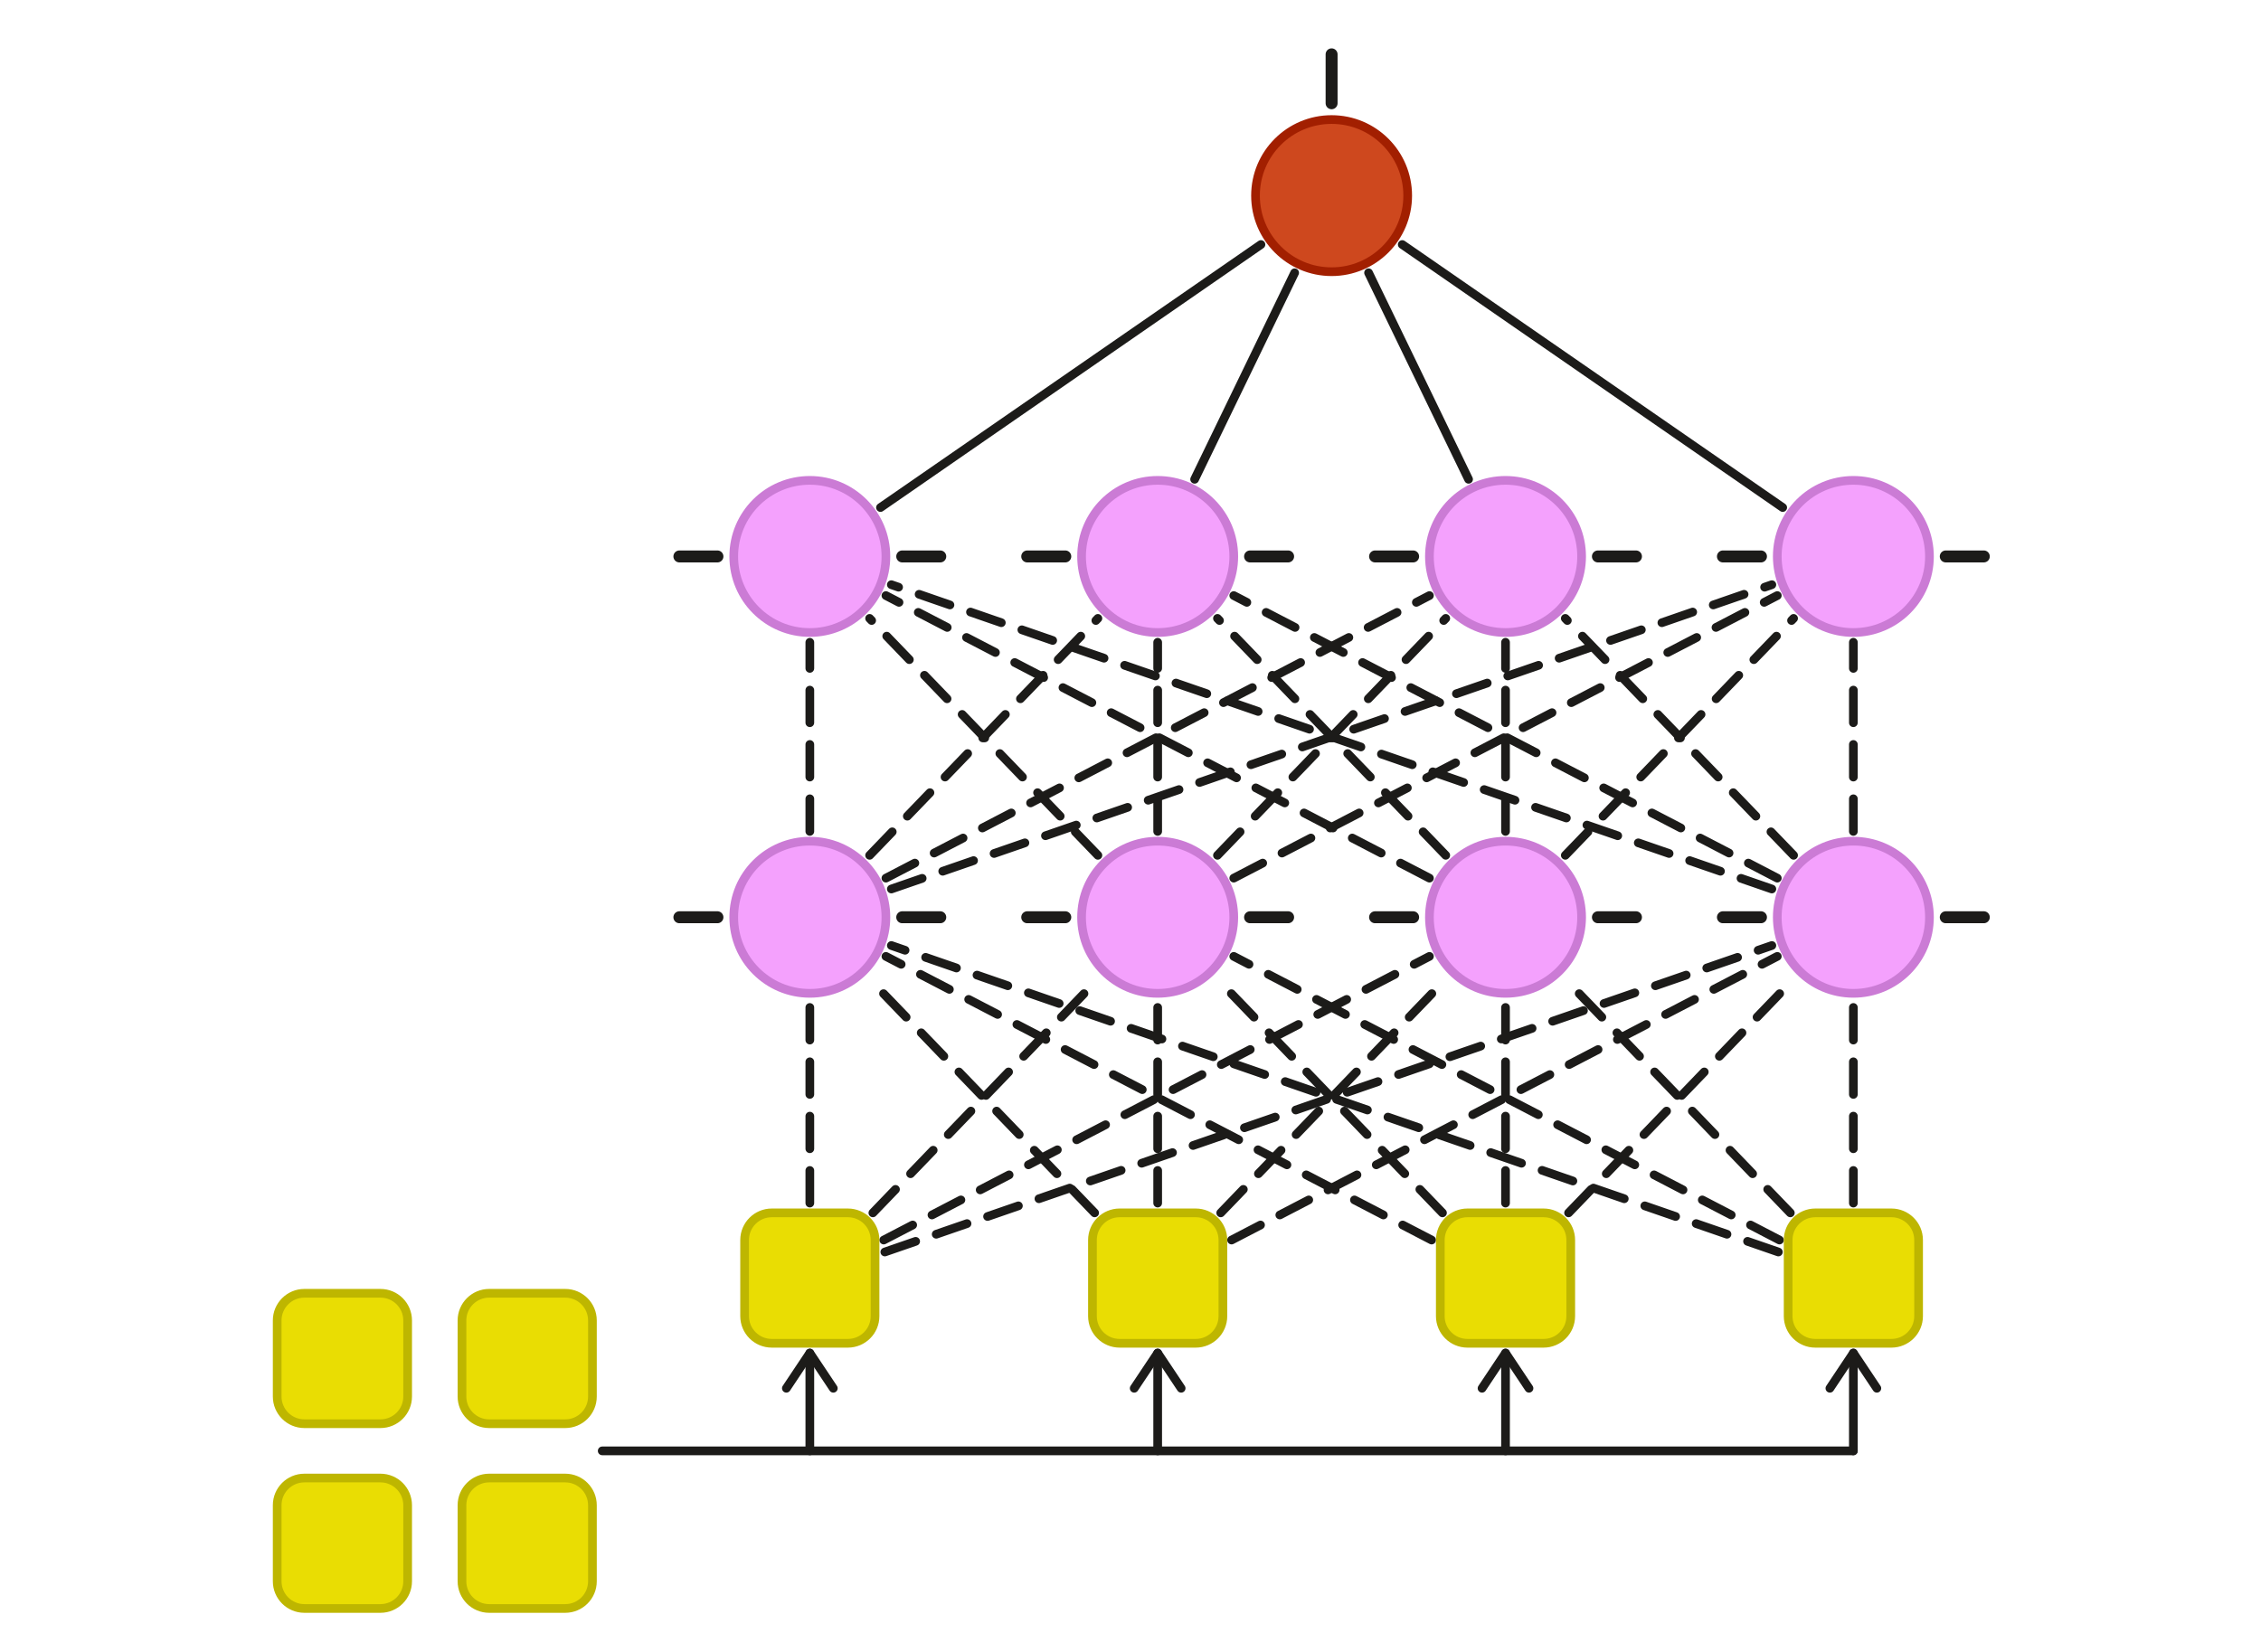
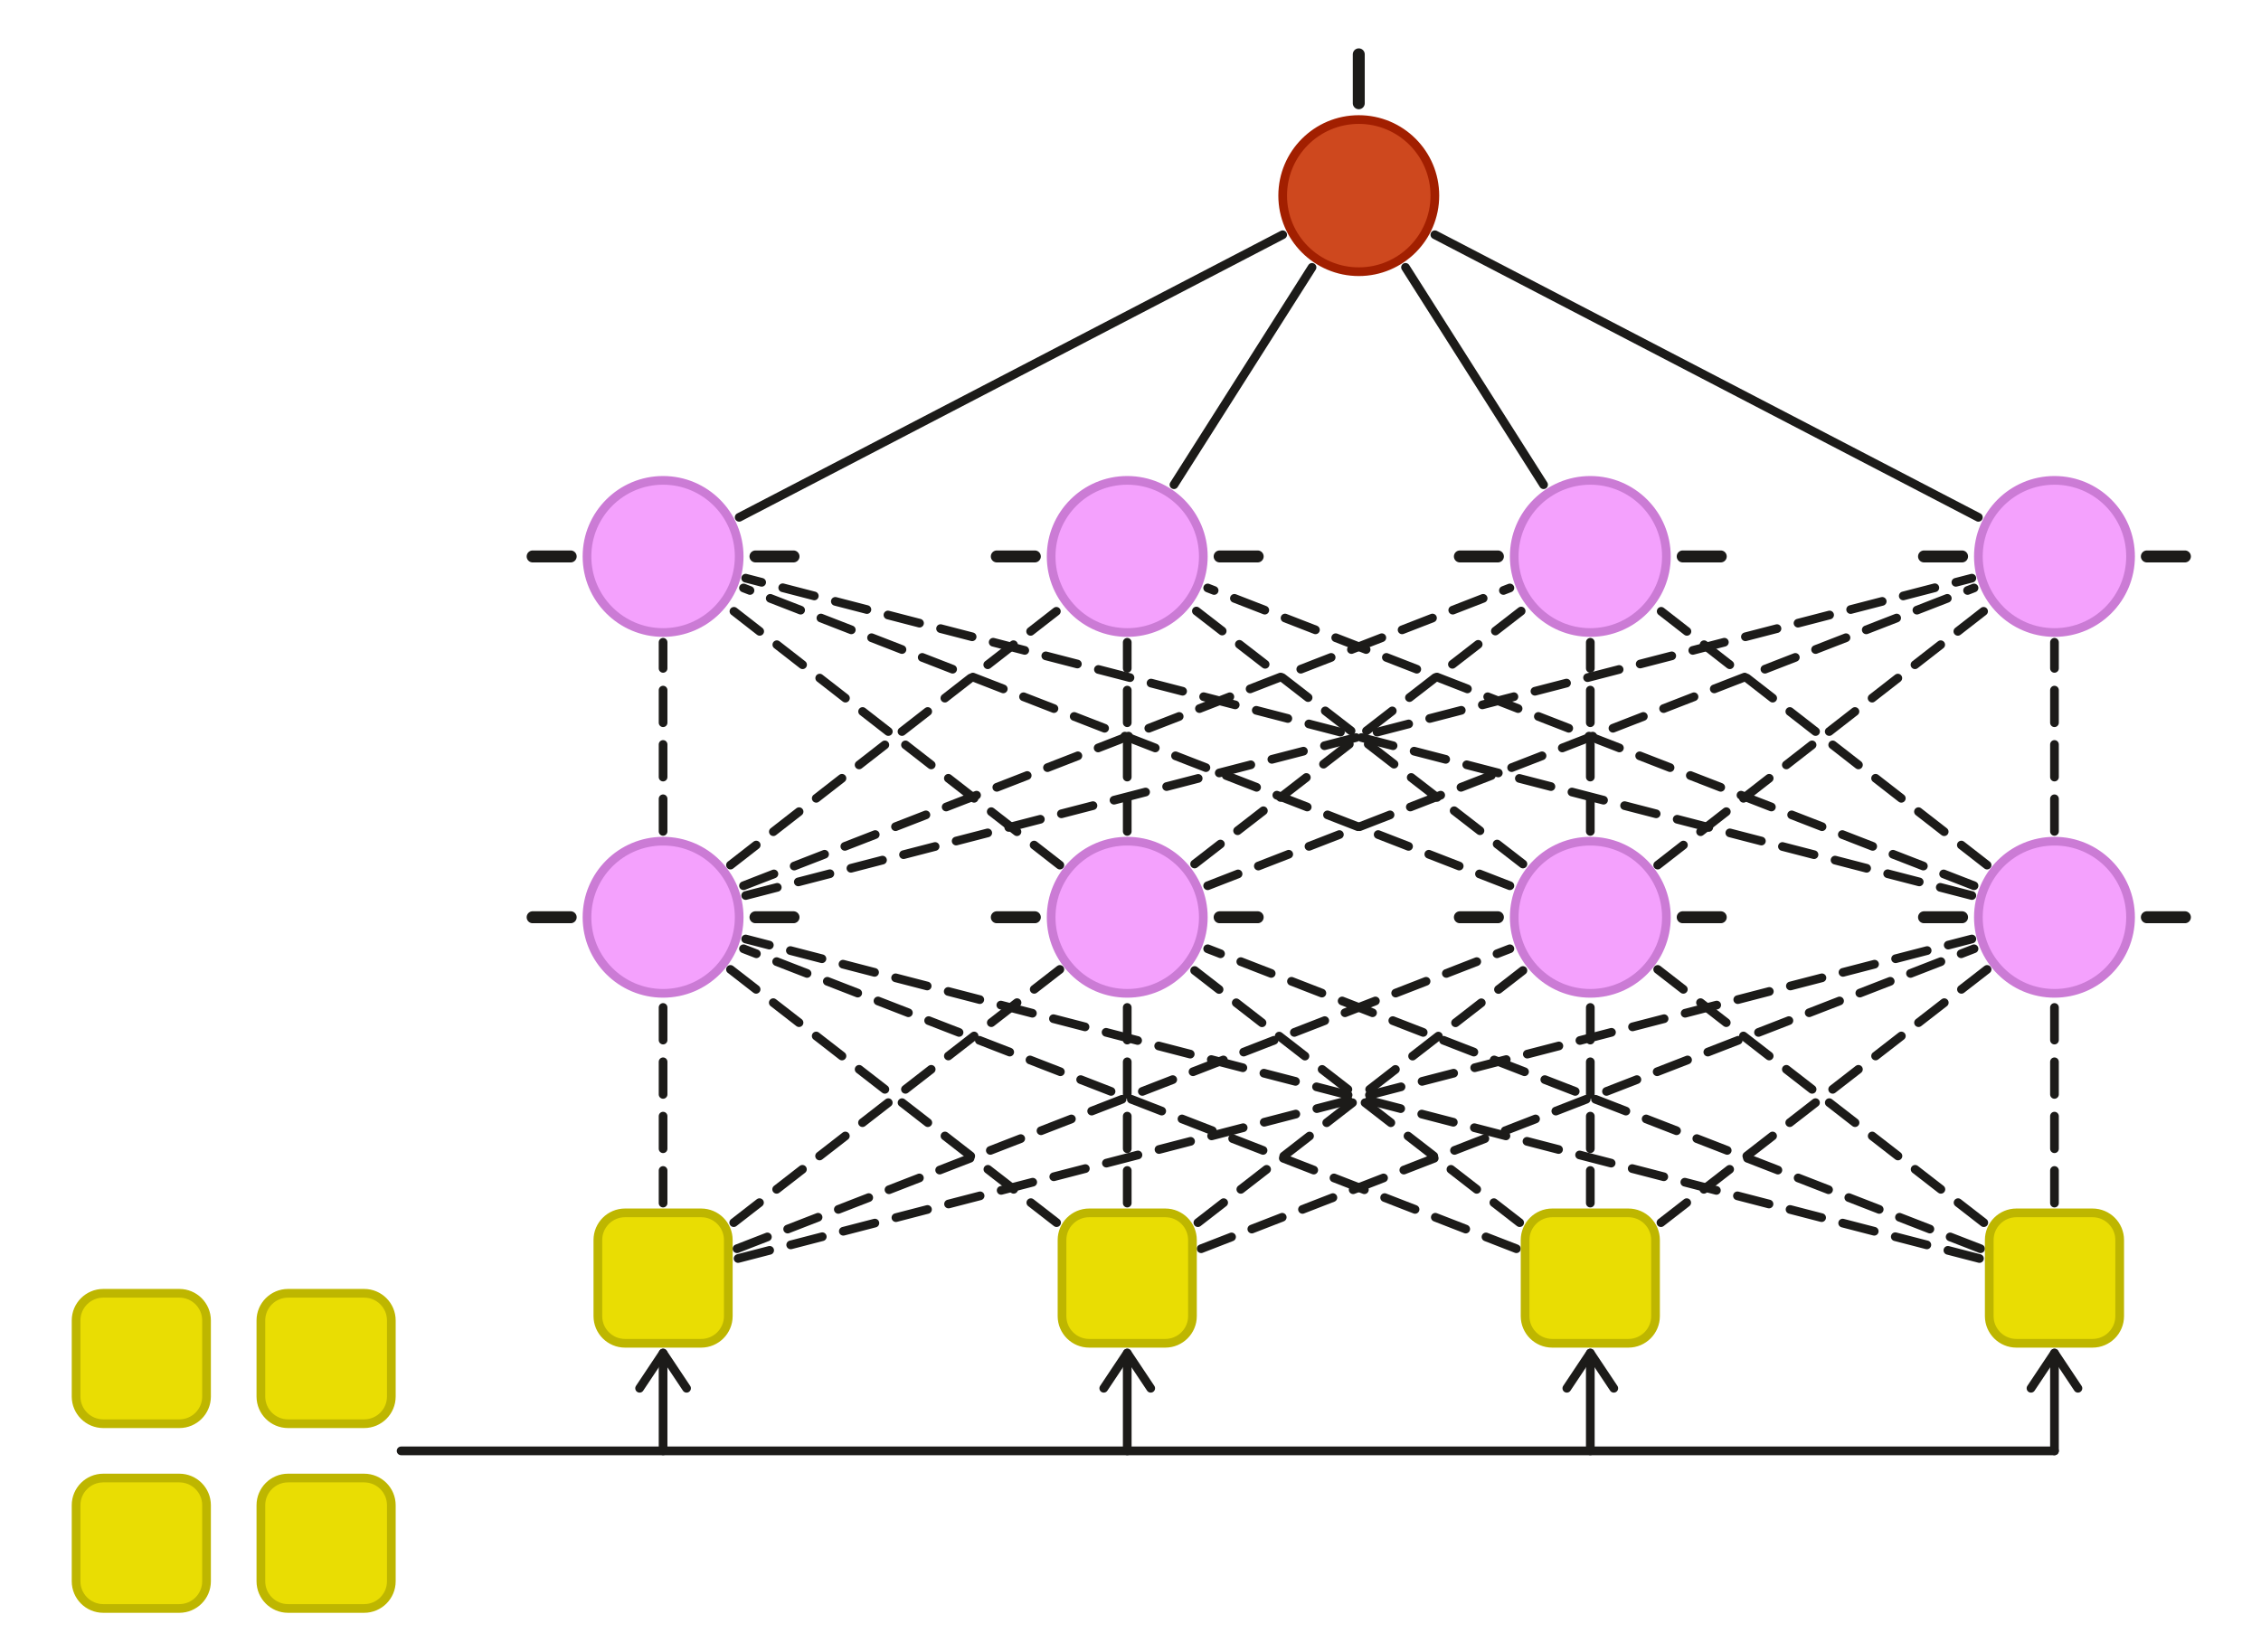
<svg xmlns="http://www.w3.org/2000/svg" viewBox="0 0 208 152" width="416" height="304" role="img">
  <defs>
    <marker id="arr-vit" viewBox="0 0 10 10" refX="8" refY="5" markerUnits="userSpaceOnUse" markerWidth="5.4" markerHeight="5.4" orient="auto-start-reverse">
      <path d="M2 1L8 5L2 9" fill="none" stroke="#1C1B19" stroke-width="1.481" stroke-linecap="round" stroke-linejoin="round" />
    </marker>
  </defs>
  <g fill="none" stroke="#1C1B19" stroke-width="0.8" stroke-linecap="round" stroke-linejoin="round">
-     <line x1="81" y1="46.7" x2="116" y2="22.5" />
-     <line x1="109.9" y1="44.1" x2="119.1" y2="25.1" />
-     <line x1="135.1" y1="44.1" x2="125.9" y2="25.1" />
-     <line x1="164" y1="46.7" x2="129" y2="22.5" />
+     <line x1="68" y1="47.6" x2="118" y2="21.6" />
+     <line x1="108" y1="44.6" x2="120.7" y2="24.6" />
+     <line x1="142" y1="44.6" x2="129.3" y2="24.6" />
+     <line x1="182" y1="47.6" x2="132" y2="21.6" />
  </g>
  <g fill="none" stroke="#1C1B19" stroke-width="0.8" stroke-linecap="round" stroke-linejoin="round" stroke-dasharray="3 2">
-     <line x1="74.5" y1="110.7" x2="74.5" y2="92.3" />
-     <line x1="100.7" y1="111.6" x2="80" y2="90.1" />
-     <line x1="131.7" y1="114.1" x2="81.5" y2="88" />
-     <line x1="163.6" y1="115.2" x2="82" y2="87" />
-     <line x1="80.3" y1="111.6" x2="101" y2="90.1" />
-     <line x1="106.5" y1="110.7" x2="106.5" y2="92.3" />
-     <line x1="132.7" y1="111.6" x2="112" y2="90.1" />
-     <line x1="163.7" y1="114.1" x2="113.5" y2="88" />
-     <line x1="81.3" y1="114.1" x2="131.5" y2="88" />
-     <line x1="112.3" y1="111.6" x2="133" y2="90.1" />
-     <line x1="138.5" y1="110.7" x2="138.5" y2="92.3" />
-     <line x1="164.7" y1="111.6" x2="144" y2="90.1" />
-     <line x1="81.4" y1="115.2" x2="163" y2="87" />
-     <line x1="113.3" y1="114.1" x2="163.5" y2="88" />
-     <line x1="144.3" y1="111.6" x2="165" y2="90.1" />
-     <line x1="170.5" y1="110.7" x2="170.5" y2="92.3" />
-     <line x1="74.5" y1="76.5" x2="74.5" y2="59.1" />
-     <line x1="101" y1="78.7" x2="80" y2="56.9" />
-     <line x1="131.5" y1="80.8" x2="81.5" y2="54.8" />
-     <line x1="163" y1="81.8" x2="82" y2="53.8" />
-     <line x1="80" y1="78.7" x2="101" y2="56.9" />
-     <line x1="106.5" y1="76.5" x2="106.5" y2="59.1" />
-     <line x1="133" y1="78.7" x2="112" y2="56.9" />
-     <line x1="163.5" y1="80.8" x2="113.5" y2="54.8" />
-     <line x1="81.5" y1="80.8" x2="131.5" y2="54.8" />
-     <line x1="112" y1="78.7" x2="133" y2="56.9" />
-     <line x1="138.5" y1="76.5" x2="138.5" y2="59.1" />
-     <line x1="165" y1="78.7" x2="144" y2="56.9" />
-     <line x1="82" y1="81.8" x2="163" y2="53.8" />
-     <line x1="113.5" y1="80.8" x2="163.5" y2="54.8" />
-     <line x1="144" y1="78.7" x2="165" y2="56.9" />
-     <line x1="170.5" y1="76.5" x2="170.5" y2="59.1" />
+     <line x1="61" y1="110.7" x2="61" y2="92.3" />
+     <line x1="97.2" y1="112.5" x2="67.2" y2="89.2" />
+     <line x1="139.5" y1="114.9" x2="68.4" y2="87.3" />
+     <line x1="182.1" y1="115.8" x2="68.6" y2="86.4" />
+     <line x1="67.5" y1="112.5" x2="97.5" y2="89.2" />
+     <line x1="103.7" y1="110.7" x2="103.7" y2="92.3" />
+     <line x1="139.8" y1="112.5" x2="109.9" y2="89.3" />
+     <line x1="182.2" y1="114.9" x2="111.1" y2="87.3" />
+     <line x1="67.8" y1="114.9" x2="138.9" y2="87.3" />
+     <line x1="110.2" y1="112.5" x2="140.1" y2="89.3" />
+     <line x1="146.3" y1="110.7" x2="146.3" y2="92.3" />
+     <line x1="182.5" y1="112.5" x2="152.5" y2="89.2" />
+     <line x1="67.9" y1="115.8" x2="181.4" y2="86.4" />
+     <line x1="110.5" y1="114.9" x2="181.6" y2="87.3" />
+     <line x1="152.8" y1="112.5" x2="182.8" y2="89.2" />
+     <line x1="189" y1="110.7" x2="189" y2="92.3" />
+     <line x1="61" y1="76.5" x2="61" y2="59.1" />
+     <line x1="97.5" y1="79.6" x2="67.2" y2="56" />
+     <line x1="138.9" y1="81.5" x2="68.4" y2="54.1" />
+     <line x1="181.4" y1="82.4" x2="68.6" y2="53.2" />
+     <line x1="67.2" y1="79.6" x2="97.5" y2="56" />
+     <line x1="103.7" y1="76.5" x2="103.7" y2="59.1" />
+     <line x1="140.1" y1="79.5" x2="109.9" y2="56.1" />
+     <line x1="181.6" y1="81.5" x2="111.1" y2="54.1" />
+     <line x1="68.4" y1="81.5" x2="138.9" y2="54.1" />
+     <line x1="109.9" y1="79.5" x2="140.1" y2="56.1" />
+     <line x1="146.3" y1="76.5" x2="146.3" y2="59.1" />
+     <line x1="182.8" y1="79.6" x2="152.5" y2="56" />
+     <line x1="68.6" y1="82.4" x2="181.4" y2="53.2" />
+     <line x1="111.1" y1="81.5" x2="181.6" y2="54.1" />
+     <line x1="152.5" y1="79.6" x2="182.8" y2="56" />
+     <line x1="189" y1="76.5" x2="189" y2="59.1" />
  </g>
  <g fill="none" stroke="#1C1B19" stroke-width="0.8" stroke-linecap="round" stroke-linejoin="round">
-     <line x1="55.4" y1="133.5" x2="170.5" y2="133.5" />
-     <line x1="74.5" y1="133.5" x2="74.5" y2="124.5" marker-end="url(#arr-vit)" />
-     <line x1="106.5" y1="133.5" x2="106.5" y2="124.5" marker-end="url(#arr-vit)" />
-     <line x1="138.5" y1="133.5" x2="138.5" y2="124.5" marker-end="url(#arr-vit)" />
-     <line x1="170.5" y1="133.5" x2="170.5" y2="124.5" marker-end="url(#arr-vit)" />
+     <line x1="36.9" y1="133.5" x2="189" y2="133.5" />
+     <line x1="61" y1="133.5" x2="61" y2="124.5" marker-end="url(#arr-vit)" />
+     <line x1="103.7" y1="133.5" x2="103.7" y2="124.5" marker-end="url(#arr-vit)" />
+     <line x1="146.3" y1="133.5" x2="146.3" y2="124.5" marker-end="url(#arr-vit)" />
+     <line x1="189" y1="133.5" x2="189" y2="124.5" marker-end="url(#arr-vit)" />
  </g>
-   <rect x="25.5" y="119" width="12" height="12" rx="2.5" fill="#E9DD03" stroke="#BEB600" stroke-width="0.8" />
-   <rect x="42.5" y="119" width="12" height="12" rx="2.5" fill="#E9DD03" stroke="#BEB600" stroke-width="0.8" />
-   <rect x="25.5" y="136" width="12" height="12" rx="2.5" fill="#E9DD03" stroke="#BEB600" stroke-width="0.8" />
-   <rect x="42.5" y="136" width="12" height="12" rx="2.5" fill="#E9DD03" stroke="#BEB600" stroke-width="0.8" />
-   <rect x="68.5" y="111.6" width="12" height="12" rx="2.5" fill="#E9DD03" stroke="#BEB600" stroke-width="0.8" />
-   <rect x="100.5" y="111.6" width="12" height="12" rx="2.5" fill="#E9DD03" stroke="#BEB600" stroke-width="0.8" />
-   <rect x="132.5" y="111.6" width="12" height="12" rx="2.5" fill="#E9DD03" stroke="#BEB600" stroke-width="0.8" />
-   <rect x="164.5" y="111.6" width="12" height="12" rx="2.5" fill="#E9DD03" stroke="#BEB600" stroke-width="0.8" />
-   <circle cx="74.5" cy="84.4" r="7" fill="#F4A1FD" stroke="#CB7BD5" stroke-width="0.8" />
+   <rect x="7" y="119" width="12" height="12" rx="2.5" fill="#E9DD03" stroke="#BEB600" stroke-width="0.8" />
+   <rect x="24" y="119" width="12" height="12" rx="2.5" fill="#E9DD03" stroke="#BEB600" stroke-width="0.8" />
+   <rect x="7" y="136" width="12" height="12" rx="2.5" fill="#E9DD03" stroke="#BEB600" stroke-width="0.8" />
+   <rect x="24" y="136" width="12" height="12" rx="2.5" fill="#E9DD03" stroke="#BEB600" stroke-width="0.8" />
+   <rect x="55" y="111.6" width="12" height="12" rx="2.5" fill="#E9DD03" stroke="#BEB600" stroke-width="0.8" />
+   <rect x="97.7" y="111.6" width="12" height="12" rx="2.5" fill="#E9DD03" stroke="#BEB600" stroke-width="0.8" />
+   <rect x="140.3" y="111.6" width="12" height="12" rx="2.5" fill="#E9DD03" stroke="#BEB600" stroke-width="0.8" />
+   <rect x="183" y="111.6" width="12" height="12" rx="2.5" fill="#E9DD03" stroke="#BEB600" stroke-width="0.8" />
+   <circle cx="61" cy="84.4" r="7" fill="#F4A1FD" stroke="#CB7BD5" stroke-width="0.8" />
  <g stroke="#1C1B19" stroke-width="1.1" stroke-linecap="round">
-     <line x1="83" y1="84.4" x2="86.5" y2="84.4" />
-     <line x1="66" y1="84.4" x2="62.5" y2="84.4" />
+     <line x1="69.5" y1="84.4" x2="73" y2="84.4" />
+     <line x1="52.5" y1="84.4" x2="49" y2="84.4" />
  </g>
-   <circle cx="106.5" cy="84.4" r="7" fill="#F4A1FD" stroke="#CB7BD5" stroke-width="0.8" />
+   <circle cx="103.7" cy="84.4" r="7" fill="#F4A1FD" stroke="#CB7BD5" stroke-width="0.8" />
  <g stroke="#1C1B19" stroke-width="1.1" stroke-linecap="round">
-     <line x1="115" y1="84.4" x2="118.5" y2="84.4" />
-     <line x1="98" y1="84.4" x2="94.5" y2="84.4" />
+     <line x1="112.2" y1="84.4" x2="115.7" y2="84.4" />
+     <line x1="95.2" y1="84.4" x2="91.7" y2="84.4" />
  </g>
-   <circle cx="138.5" cy="84.4" r="7" fill="#F4A1FD" stroke="#CB7BD5" stroke-width="0.8" />
+   <circle cx="146.3" cy="84.4" r="7" fill="#F4A1FD" stroke="#CB7BD5" stroke-width="0.8" />
  <g stroke="#1C1B19" stroke-width="1.1" stroke-linecap="round">
-     <line x1="147" y1="84.4" x2="150.5" y2="84.4" />
-     <line x1="130" y1="84.4" x2="126.5" y2="84.4" />
+     <line x1="154.8" y1="84.4" x2="158.3" y2="84.4" />
+     <line x1="137.8" y1="84.4" x2="134.3" y2="84.4" />
  </g>
-   <circle cx="170.5" cy="84.4" r="7" fill="#F4A1FD" stroke="#CB7BD5" stroke-width="0.8" />
+   <circle cx="189" cy="84.4" r="7" fill="#F4A1FD" stroke="#CB7BD5" stroke-width="0.8" />
  <g stroke="#1C1B19" stroke-width="1.1" stroke-linecap="round">
-     <line x1="179" y1="84.4" x2="182.5" y2="84.4" />
-     <line x1="162" y1="84.4" x2="158.5" y2="84.4" />
+     <line x1="197.5" y1="84.4" x2="201" y2="84.4" />
+     <line x1="180.5" y1="84.4" x2="177" y2="84.4" />
  </g>
-   <circle cx="74.5" cy="51.2" r="7" fill="#F4A1FD" stroke="#CB7BD5" stroke-width="0.8" />
+   <circle cx="61" cy="51.2" r="7" fill="#F4A1FD" stroke="#CB7BD5" stroke-width="0.8" />
  <g stroke="#1C1B19" stroke-width="1.1" stroke-linecap="round">
-     <line x1="83" y1="51.2" x2="86.5" y2="51.2" />
-     <line x1="66" y1="51.2" x2="62.5" y2="51.2" />
+     <line x1="69.5" y1="51.2" x2="73" y2="51.2" />
+     <line x1="52.5" y1="51.2" x2="49" y2="51.2" />
  </g>
-   <circle cx="106.5" cy="51.2" r="7" fill="#F4A1FD" stroke="#CB7BD5" stroke-width="0.8" />
+   <circle cx="103.7" cy="51.2" r="7" fill="#F4A1FD" stroke="#CB7BD5" stroke-width="0.8" />
  <g stroke="#1C1B19" stroke-width="1.1" stroke-linecap="round">
-     <line x1="115" y1="51.2" x2="118.5" y2="51.2" />
-     <line x1="98" y1="51.2" x2="94.5" y2="51.2" />
+     <line x1="112.2" y1="51.2" x2="115.7" y2="51.2" />
+     <line x1="95.2" y1="51.2" x2="91.7" y2="51.2" />
  </g>
-   <circle cx="138.5" cy="51.2" r="7" fill="#F4A1FD" stroke="#CB7BD5" stroke-width="0.8" />
+   <circle cx="146.3" cy="51.2" r="7" fill="#F4A1FD" stroke="#CB7BD5" stroke-width="0.8" />
  <g stroke="#1C1B19" stroke-width="1.1" stroke-linecap="round">
-     <line x1="147" y1="51.2" x2="150.5" y2="51.2" />
-     <line x1="130" y1="51.2" x2="126.5" y2="51.2" />
+     <line x1="154.8" y1="51.2" x2="158.3" y2="51.2" />
+     <line x1="137.8" y1="51.2" x2="134.3" y2="51.2" />
  </g>
-   <circle cx="170.5" cy="51.2" r="7" fill="#F4A1FD" stroke="#CB7BD5" stroke-width="0.8" />
+   <circle cx="189" cy="51.2" r="7" fill="#F4A1FD" stroke="#CB7BD5" stroke-width="0.8" />
  <g stroke="#1C1B19" stroke-width="1.1" stroke-linecap="round">
-     <line x1="179" y1="51.2" x2="182.5" y2="51.2" />
-     <line x1="162" y1="51.2" x2="158.5" y2="51.2" />
+     <line x1="197.5" y1="51.2" x2="201" y2="51.2" />
+     <line x1="180.5" y1="51.2" x2="177" y2="51.2" />
  </g>
-   <circle cx="122.5" cy="18" r="7" fill="#CE481E" stroke="#A21F00" stroke-width="0.8" />
+   <circle cx="125" cy="18" r="7" fill="#CE481E" stroke="#A21F00" stroke-width="0.8" />
  <g stroke="#1C1B19" stroke-width="1.1" stroke-linecap="round">
-     <line x1="122.5" y1="9.5" x2="122.5" y2="5" />
+     <line x1="125" y1="9.5" x2="125" y2="5" />
  </g>
</svg>
